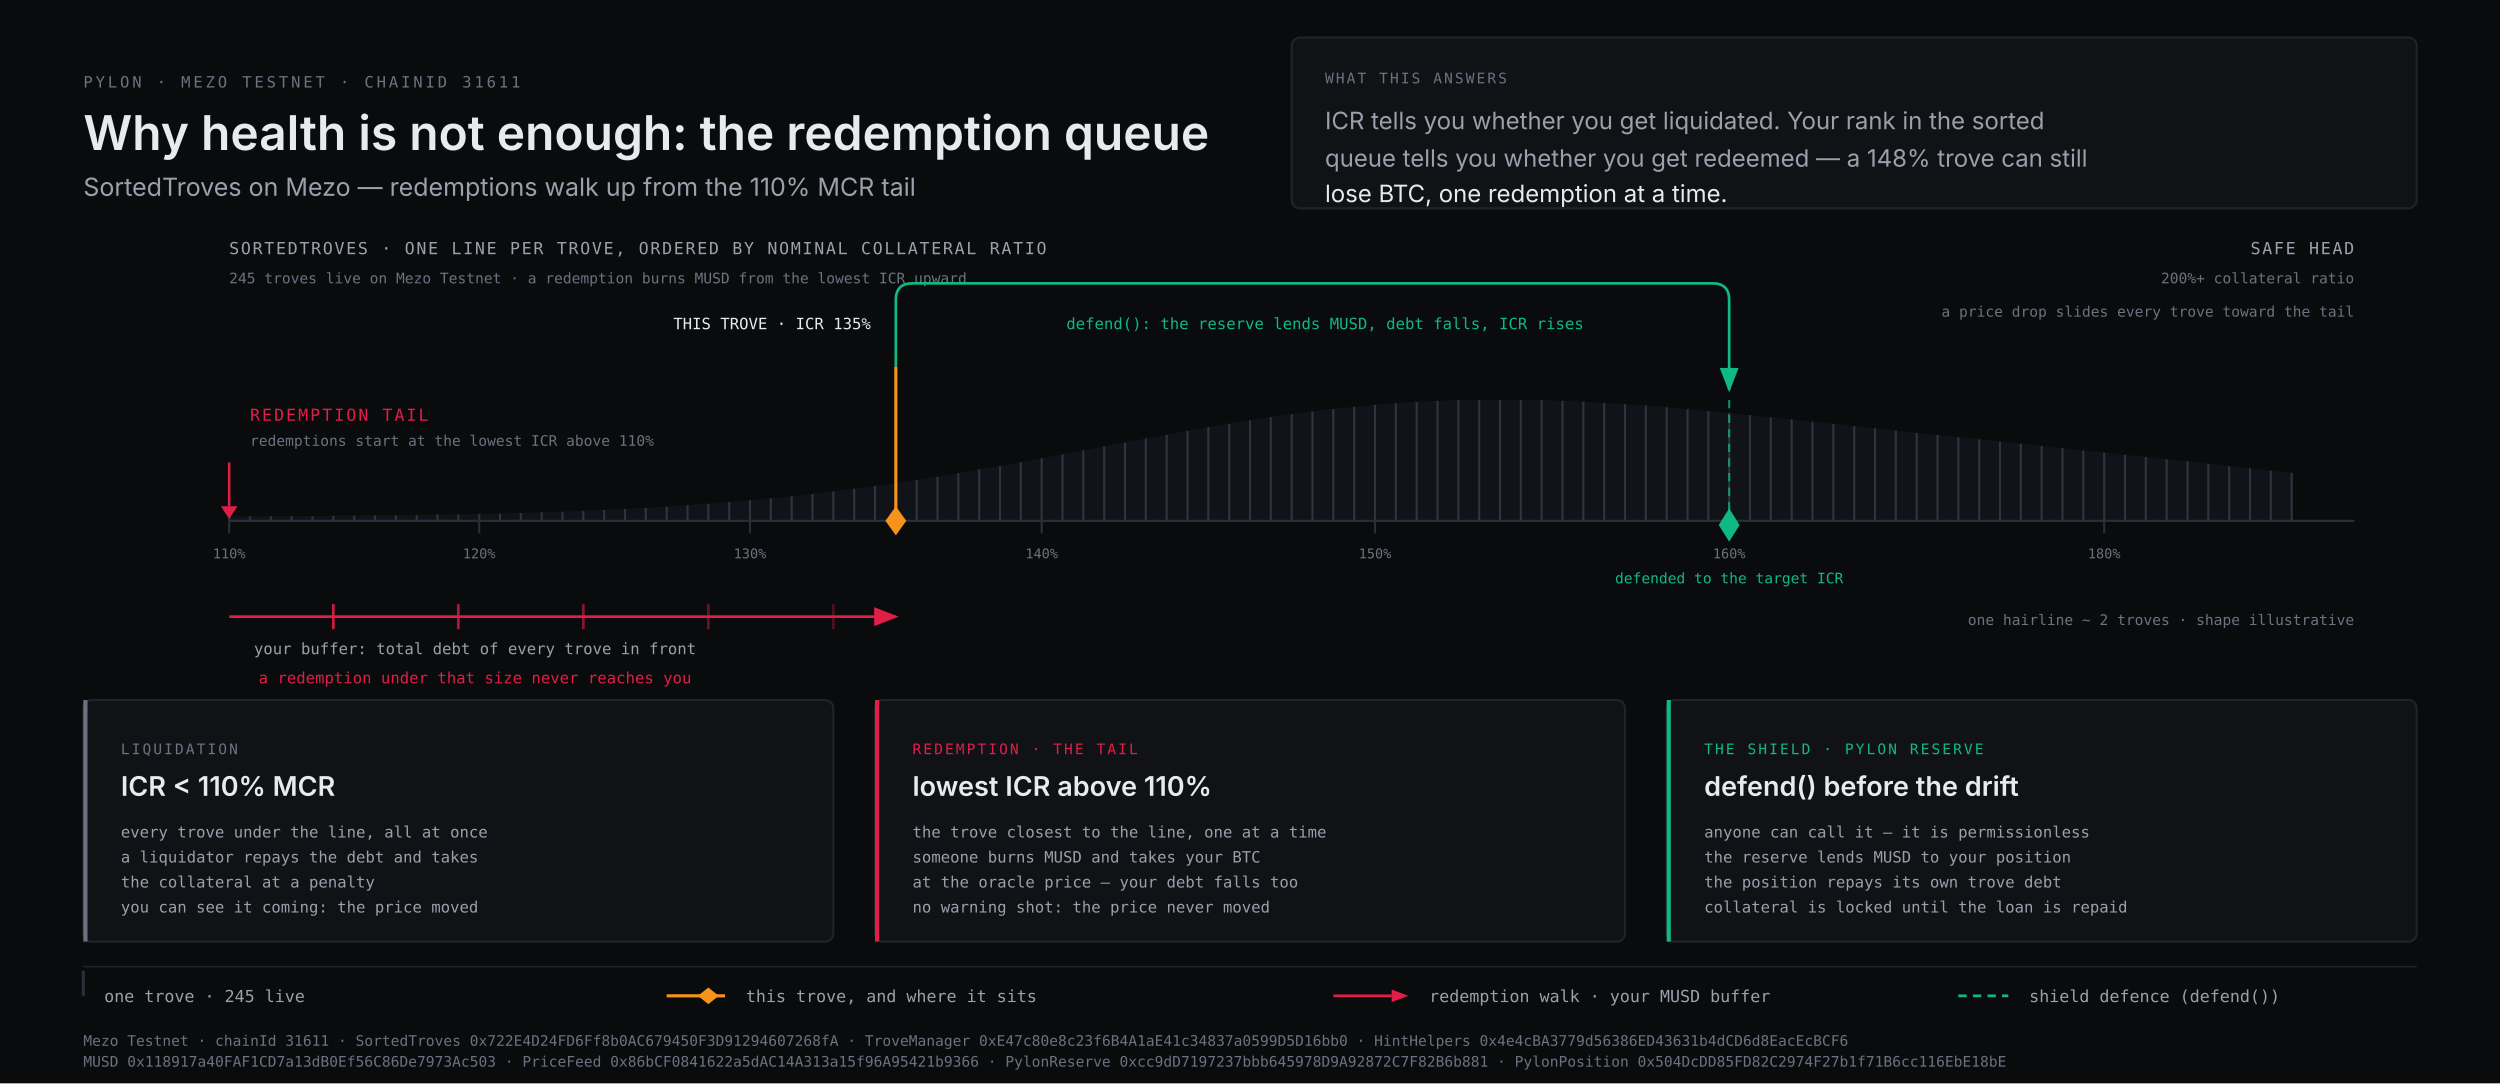
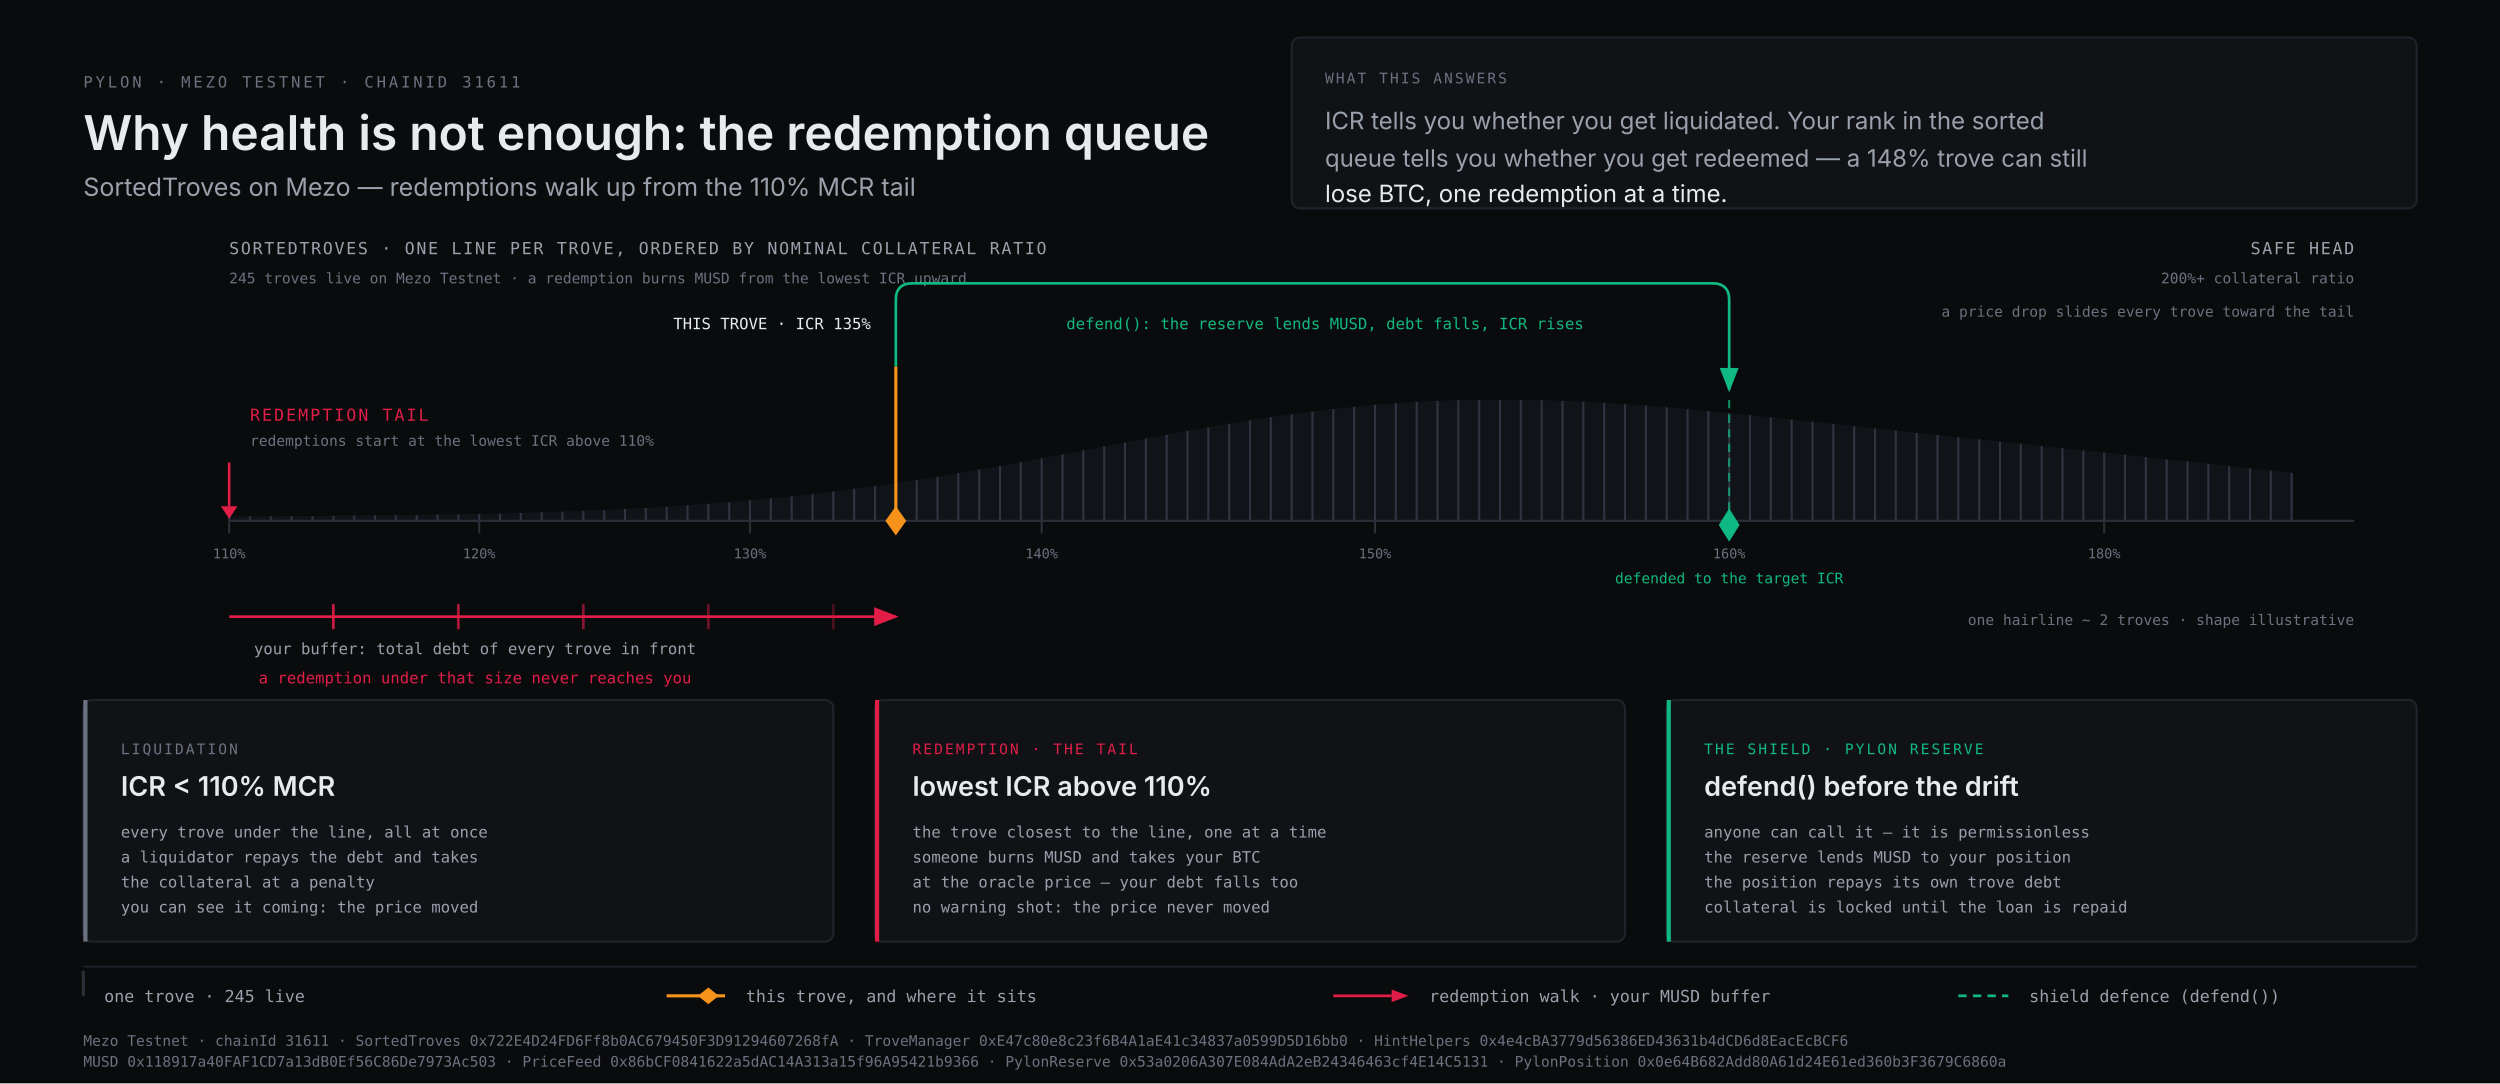
<svg xmlns="http://www.w3.org/2000/svg" viewBox="0 0 1200 520" width="1200" height="520" role="img" aria-labelledby="redemption-queue-title redemption-queue-desc" font-family="Space Grotesk, Inter, system-ui, sans-serif">
  <defs>
    <marker id="rq-arrow-red" markerWidth="9" markerHeight="7" refX="8" refY="3.5" orient="auto">
      <polygon points="0 0, 9 3.5, 0 7" fill="#E11D48" />
    </marker>
    <marker id="rq-arrow-green" markerWidth="9" markerHeight="7" refX="8" refY="3.5" orient="auto">
      <polygon points="0 0, 9 3.5, 0 7" fill="#10B981" />
    </marker>
    <marker id="rq-arrow-down-red" markerWidth="8" markerHeight="7" refX="4" refY="6" orient="auto">
      <polygon points="0 0, 8 0, 4 7" fill="#E11D48" />
    </marker>
  </defs>
  <rect x="0" y="0" width="1200" height="520" fill="#0A0B0D" />
  <text x="40" y="42" font-family="JetBrains Mono, ui-monospace, monospace" font-size="7.5" letter-spacing="0.18em" fill="#6B7280">PYLON · MEZO TESTNET · CHAINID 31611</text>
  <text x="40" y="72" font-size="23" font-weight="600" fill="#E8EAED">Why health is not enough: the redemption queue</text>
  <text x="40" y="94" font-size="12" fill="#9AA1AC">SortedTroves on Mezo — redemptions walk up from the 110% MCR tail</text>
  <rect x="620" y="18" width="540" height="82" rx="4" fill="#101216" stroke="#1F232B" stroke-width="1" />
  <text x="636" y="40" font-family="JetBrains Mono, ui-monospace, monospace" font-size="7" letter-spacing="0.14em" fill="#6B7280">WHAT THIS ANSWERS</text>
  <g font-size="11.5" fill="#9AA1AC">
    <text x="636" y="62">ICR tells you whether you get liquidated. Your rank in the sorted</text>
    <text x="636" y="80">queue tells you whether you get redeemed — a 148% trove can still</text>
    <text x="636" y="97" fill="#E8EAED">lose BTC, one redemption at a time.</text>
  </g>
  <text x="110" y="122" font-family="JetBrains Mono, ui-monospace, monospace" font-size="8" letter-spacing="0.1em" fill="#9AA1AC">SORTEDTROVES · ONE LINE PER TROVE, ORDERED BY NOMINAL COLLATERAL RATIO</text>
  <text x="110" y="136" font-family="JetBrains Mono, ui-monospace, monospace" font-size="7" fill="#6B7280">245 troves live on Mezo Testnet · a redemption burns MUSD from the lowest ICR upward</text>
  <text x="1130" y="122" text-anchor="end" font-family="JetBrains Mono, ui-monospace, monospace" font-size="8" letter-spacing="0.1em" fill="#9AA1AC">SAFE HEAD</text>
  <text x="1130" y="136" text-anchor="end" font-family="JetBrains Mono, ui-monospace, monospace" font-size="7" fill="#6B7280">200%+ collateral ratio</text>
  <text x="1130" y="152" text-anchor="end" font-family="JetBrains Mono, ui-monospace, monospace" font-size="7" fill="#6B7280">a price drop slides every trove toward the tail</text>
  <path fill="#101419" stroke="none" d="M 110,250 L 110,247.8 L 120,247.8 L 130,247.8 L 140,247.7 L 150,247.7 L 160,247.6 L 170,247.5 L 180,247.4 L 190,247.3 L 200,247.2 L 210,247.0 L 220,246.9 L 230,246.7 L 240,246.5 L 250,246.2 L 260,245.9 L 270,245.6 L 280,245.2 L 290,244.8 L 300,244.3 L 310,243.8 L 320,243.2 L 330,242.5 L 340,241.8 L 350,241.0 L 360,240.1 L 370,239.2 L 380,238.2 L 390,237.1 L 400,235.9 L 410,234.6 L 420,233.3 L 430,231.9 L 440,230.4 L 450,228.8 L 460,227.2 L 470,225.4 L 480,223.7 L 490,221.9 L 500,220.0 L 510,218.1 L 520,216.2 L 530,214.3 L 540,212.4 L 550,210.5 L 560,208.7 L 570,206.8 L 580,205.1 L 590,203.4 L 600,201.8 L 610,200.2 L 620,198.8 L 630,197.5 L 640,196.3 L 650,195.3 L 660,194.3 L 670,193.6 L 680,192.9 L 690,192.4 L 700,192.1 L 710,192.0 L 720,192.0 L 730,192.0 L 740,192.1 L 750,192.4 L 760,192.8 L 770,193.4 L 780,194.0 L 790,194.7 L 800,195.5 L 810,196.4 L 820,197.3 L 830,198.3 L 840,199.3 L 850,200.3 L 860,201.3 L 870,202.4 L 880,203.5 L 890,204.5 L 900,205.6 L 910,206.7 L 920,207.8 L 930,208.8 L 940,209.9 L 950,210.9 L 960,212.0 L 970,213.0 L 980,214.1 L 990,215.1 L 1000,216.2 L 1010,217.3 L 1020,218.3 L 1030,219.4 L 1040,220.5 L 1050,221.5 L 1060,222.6 L 1070,223.7 L 1080,224.8 L 1090,225.9 L 1100,227.0 L 1100,250 Z" />
  <path fill="none" stroke="#2E3440" stroke-width="1" d="M 110,250 V 247.8 M 120,250 V 247.8 M 130,250 V 247.8 M 140,250 V 247.7 M 150,250 V 247.7 M 160,250 V 247.6 M 170,250 V 247.5 M 180,250 V 247.4 M 190,250 V 247.3 M 200,250 V 247.2 M 210,250 V 247.0 M 220,250 V 246.9 M 230,250 V 246.7 M 240,250 V 246.5 M 250,250 V 246.2 M 260,250 V 245.9 M 270,250 V 245.6 M 280,250 V 245.2 M 290,250 V 244.8 M 300,250 V 244.3 M 310,250 V 243.8 M 320,250 V 243.2 M 330,250 V 242.5 M 340,250 V 241.8 M 350,250 V 241.0 M 360,250 V 240.1 M 370,250 V 239.2 M 380,250 V 238.2 M 390,250 V 237.1 M 400,250 V 235.9 M 410,250 V 234.6 M 420,250 V 233.3 M 430,250 V 231.9 M 440,250 V 230.4 M 450,250 V 228.8 M 460,250 V 227.2 M 470,250 V 225.4 M 480,250 V 223.7 M 490,250 V 221.9 M 500,250 V 220.0 M 510,250 V 218.1 M 520,250 V 216.2 M 530,250 V 214.3 M 540,250 V 212.4 M 550,250 V 210.5 M 560,250 V 208.7 M 570,250 V 206.8 M 580,250 V 205.1 M 590,250 V 203.4 M 600,250 V 201.8 M 610,250 V 200.2 M 620,250 V 198.8 M 630,250 V 197.5 M 640,250 V 196.3 M 650,250 V 195.3 M 660,250 V 194.3 M 670,250 V 193.6 M 680,250 V 192.9 M 690,250 V 192.4 M 700,250 V 192.1 M 710,250 V 192.0 M 720,250 V 192.0 M 730,250 V 192.0 M 740,250 V 192.1 M 750,250 V 192.4 M 760,250 V 192.8 M 770,250 V 193.4 M 780,250 V 194.0 M 790,250 V 194.7 M 800,250 V 195.5 M 810,250 V 196.4 M 820,250 V 197.3 M 830,250 V 198.3 M 840,250 V 199.3 M 850,250 V 200.3 M 860,250 V 201.3 M 870,250 V 202.4 M 880,250 V 203.5 M 890,250 V 204.5 M 900,250 V 205.6 M 910,250 V 206.7 M 920,250 V 207.8 M 930,250 V 208.8 M 940,250 V 209.9 M 950,250 V 210.9 M 960,250 V 212.0 M 970,250 V 213.0 M 980,250 V 214.1 M 990,250 V 215.1 M 1000,250 V 216.2 M 1010,250 V 217.3 M 1020,250 V 218.3 M 1030,250 V 219.4 M 1040,250 V 220.5 M 1050,250 V 221.5 M 1060,250 V 222.6 M 1070,250 V 223.7 M 1080,250 V 224.8 M 1090,250 V 225.9 M 1100,250 V 227.0" />
  <line x1="110" y1="250" x2="1130" y2="250" stroke="#2A3038" stroke-width="1" />
  <g stroke="#2A3038" stroke-width="1">
    <line x1="110" y1="250" x2="110" y2="256" />
    <line x1="230" y1="250" x2="230" y2="256" />
    <line x1="360" y1="250" x2="360" y2="256" />
    <line x1="500" y1="250" x2="500" y2="256" />
    <line x1="660" y1="250" x2="660" y2="256" />
    <line x1="830" y1="250" x2="830" y2="256" />
    <line x1="1010" y1="250" x2="1010" y2="256" />
  </g>
  <g font-family="JetBrains Mono, ui-monospace, monospace" font-size="6.5" fill="#6B7280" text-anchor="middle">
    <text x="110" y="268">110%</text>
    <text x="230" y="268">120%</text>
    <text x="360" y="268">130%</text>
    <text x="500" y="268">140%</text>
    <text x="660" y="268">150%</text>
    <text x="830" y="268">160%</text>
    <text x="1010" y="268">180%</text>
  </g>
  <text x="120" y="202" font-family="JetBrains Mono, ui-monospace, monospace" font-size="8" letter-spacing="0.12em" fill="#E11D48">REDEMPTION TAIL</text>
  <text x="120" y="214" font-family="JetBrains Mono, ui-monospace, monospace" font-size="7" fill="#6B7280">redemptions start at the lowest ICR above 110%</text>
  <line x1="110" y1="222" x2="110" y2="243" stroke="#E11D48" stroke-width="1.2" />
  <polygon points="106,243 114,243 110,249" fill="#E11D48" />
  <path d="M 430,176 V 144 Q 430,136 438,136 H 822 Q 830,136 830,144 V 187" fill="none" stroke="#10B981" stroke-width="1.3" marker-end="url(#rq-arrow-green)" />
  <rect x="506" y="148" width="260" height="12" rx="2" fill="#0A0B0D" />
  <text x="636" y="158" text-anchor="middle" font-family="JetBrains Mono, ui-monospace, monospace" font-size="7.5" fill="#10B981">defend(): the reserve lends MUSD, debt falls, ICR rises</text>
  <line x1="830" y1="192" x2="830" y2="246" stroke="#10B981" stroke-width="1" stroke-dasharray="4,3" opacity="0.75" />
  <polygon points="830,244 835,252 830,260 825,252" fill="#10B981" />
  <text x="830" y="280" text-anchor="middle" font-family="JetBrains Mono, ui-monospace, monospace" font-size="7" fill="#10B981">defended to the target ICR</text>
  <line x1="430" y1="176" x2="430" y2="250" stroke="#F7931A" stroke-width="1.5" />
  <polygon points="430,243 435,250 430,257 425,250" fill="#F7931A" />
  <rect x="268" y="148" width="156" height="12" rx="2" fill="#0A0B0D" />
  <text x="418" y="158" text-anchor="end" font-family="JetBrains Mono, ui-monospace, monospace" font-size="7.5" fill="#E8EAED">THIS TROVE · ICR 135%</text>
  <line x1="110" y1="296" x2="430" y2="296" stroke="#E11D48" stroke-width="1.3" marker-end="url(#rq-arrow-red)" />
  <g stroke="#E11D48" stroke-width="1.3">
    <line x1="160" y1="290" x2="160" y2="302" opacity="0.9" />
    <line x1="220" y1="290" x2="220" y2="302" opacity="0.75" />
    <line x1="280" y1="290" x2="280" y2="302" opacity="0.6" />
    <line x1="340" y1="290" x2="340" y2="302" opacity="0.45" />
    <line x1="400" y1="290" x2="400" y2="302" opacity="0.3" />
  </g>
  <rect x="120" y="304" width="216" height="12" rx="2" fill="#0A0B0D" />
  <text x="228" y="314" text-anchor="middle" font-family="JetBrains Mono, ui-monospace, monospace" font-size="7.5" fill="#9AA1AC">your buffer: total debt of every trove in front</text>
  <rect x="102" y="318" width="252" height="12" rx="2" fill="#0A0B0D" />
  <text x="228" y="328" text-anchor="middle" font-family="JetBrains Mono, ui-monospace, monospace" font-size="7.5" fill="#E11D48">a redemption under that size never reaches you</text>
  <text x="1130" y="300" text-anchor="end" font-family="JetBrains Mono, ui-monospace, monospace" font-size="7" fill="#6B7280">one hairline ~ 2 troves · shape illustrative</text>
  <g>
    <rect x="40" y="336" width="360" height="116" rx="4" fill="#101216" stroke="#1F232B" stroke-width="1" />
    <rect x="40" y="336" width="2" height="116" fill="#6B7280" />
    <text x="58" y="362" font-family="JetBrains Mono, ui-monospace, monospace" font-size="7" letter-spacing="0.14em" fill="#6B7280">LIQUIDATION</text>
    <text x="58" y="382" font-size="13" font-weight="600" fill="#E8EAED">ICR &lt; 110% MCR</text>
    <g font-family="JetBrains Mono, ui-monospace, monospace" font-size="7.5" fill="#9AA1AC">
      <text x="58" y="402">every trove under the line, all at once</text>
      <text x="58" y="414">a liquidator repays the debt and takes</text>
      <text x="58" y="426">the collateral at a penalty</text>
      <text x="58" y="438">you can see it coming: the price moved</text>
    </g>
  </g>
  <g>
    <rect x="420" y="336" width="360" height="116" rx="4" fill="#101216" stroke="#1F232B" stroke-width="1" />
    <rect x="420" y="336" width="2" height="116" fill="#E11D48" />
    <text x="438" y="362" font-family="JetBrains Mono, ui-monospace, monospace" font-size="7" letter-spacing="0.14em" fill="#E11D48">REDEMPTION · THE TAIL</text>
    <text x="438" y="382" font-size="13" font-weight="600" fill="#E8EAED">lowest ICR above 110%</text>
    <g font-family="JetBrains Mono, ui-monospace, monospace" font-size="7.5" fill="#9AA1AC">
      <text x="438" y="402">the trove closest to the line, one at a time</text>
      <text x="438" y="414">someone burns MUSD and takes your BTC</text>
      <text x="438" y="426">at the oracle price — your debt falls too</text>
      <text x="438" y="438">no warning shot: the price never moved</text>
    </g>
  </g>
  <g>
    <rect x="800" y="336" width="360" height="116" rx="4" fill="#101216" stroke="#1F232B" stroke-width="1" />
    <rect x="800" y="336" width="2" height="116" fill="#10B981" />
    <text x="818" y="362" font-family="JetBrains Mono, ui-monospace, monospace" font-size="7" letter-spacing="0.14em" fill="#10B981">THE SHIELD · PYLON RESERVE</text>
    <text x="818" y="382" font-size="13" font-weight="600" fill="#E8EAED">defend() before the drift</text>
    <g font-family="JetBrains Mono, ui-monospace, monospace" font-size="7.5" fill="#9AA1AC">
      <text x="818" y="402">anyone can call it — it is permissionless</text>
      <text x="818" y="414">the reserve lends MUSD to your position</text>
      <text x="818" y="426">the position repays its own trove debt</text>
      <text x="818" y="438">collateral is locked until the loan is repaid</text>
    </g>
  </g>
  <line x1="40" y1="464" x2="1160" y2="464" stroke="#1F232B" stroke-width="0.8" />
  <g font-family="JetBrains Mono, ui-monospace, monospace" font-size="8" fill="#9AA1AC">
    <line x1="40" y1="478" x2="40" y2="466" stroke="#2A3038" stroke-width="1.5" />
    <text x="50" y="481">one trove · 245 live</text>
    <line x1="320" y1="478" x2="348" y2="478" stroke="#F7931A" stroke-width="1.5" />
    <polygon points="340,474 345,478 340,482 335,478" fill="#F7931A" />
    <text x="358" y="481">this trove, and where it sits</text>
    <line x1="640" y1="478" x2="668" y2="478" stroke="#E11D48" stroke-width="1.3" />
    <polygon points="668,475 676,478 668,481" fill="#E11D48" />
    <text x="686" y="481">redemption walk · your MUSD buffer</text>
    <line x1="940" y1="478" x2="964" y2="478" stroke="#10B981" stroke-width="1.3" stroke-dasharray="4,3" />
    <text x="974" y="481">shield defence (defend())</text>
  </g>
  <g font-family="JetBrains Mono, ui-monospace, monospace" font-size="7" fill="#6B7280">
    <text x="40" y="502">Mezo Testnet · chainId 31611 · SortedTroves 0x722E4D24FD6Ff8b0AC679450F3D91294607268fA · TroveManager 0xE47c80e8c23f6B4A1aE41c34837a0599D5D16bb0 · HintHelpers 0x4e4cBA3779d56386ED43631b4dCD6d8EacEcBCF6</text>
-     <text x="40" y="512">MUSD 0x118917a40FAF1CD7a13dB0Ef56C86De7973Ac503 · PriceFeed 0x86bCF0841622a5dAC14A313a15f96A95421b9366 · PylonReserve 0xcc9dD7197237bbb645978D9A92872C7F82B6b881 · PylonPosition 0x504DcDD85FD82C2974F27b1f71B6cc116EbE18bE</text>
+     <text x="40" y="512">MUSD 0x118917a40FAF1CD7a13dB0Ef56C86De7973Ac503 · PriceFeed 0x86bCF0841622a5dAC14A313a15f96A95421b9366 · PylonReserve 0x53a0206A307E084AdA2eB24346463cf4E14C5131 · PylonPosition 0x0e64B682Add80A61d24E61ed360b3F3679C6860a</text>
  </g>
</svg>
